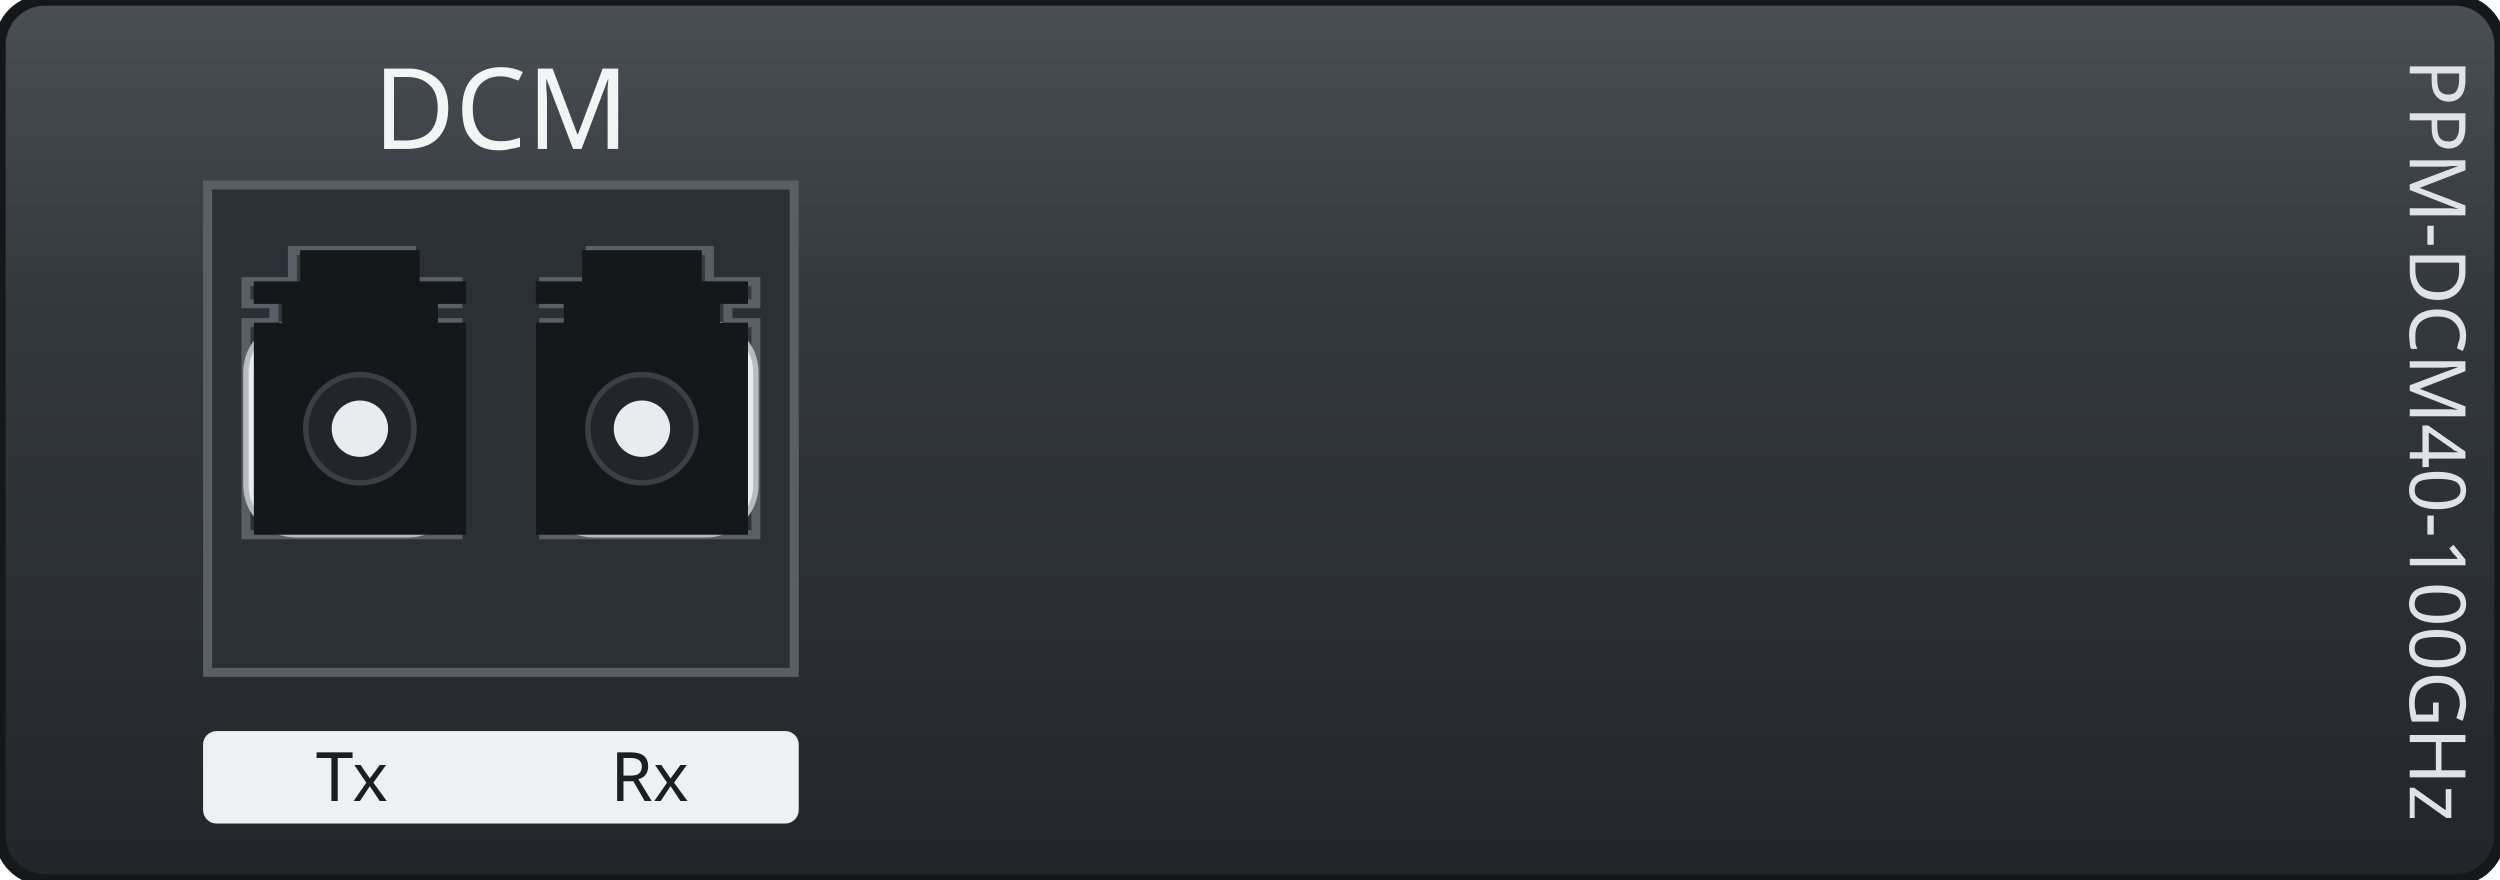
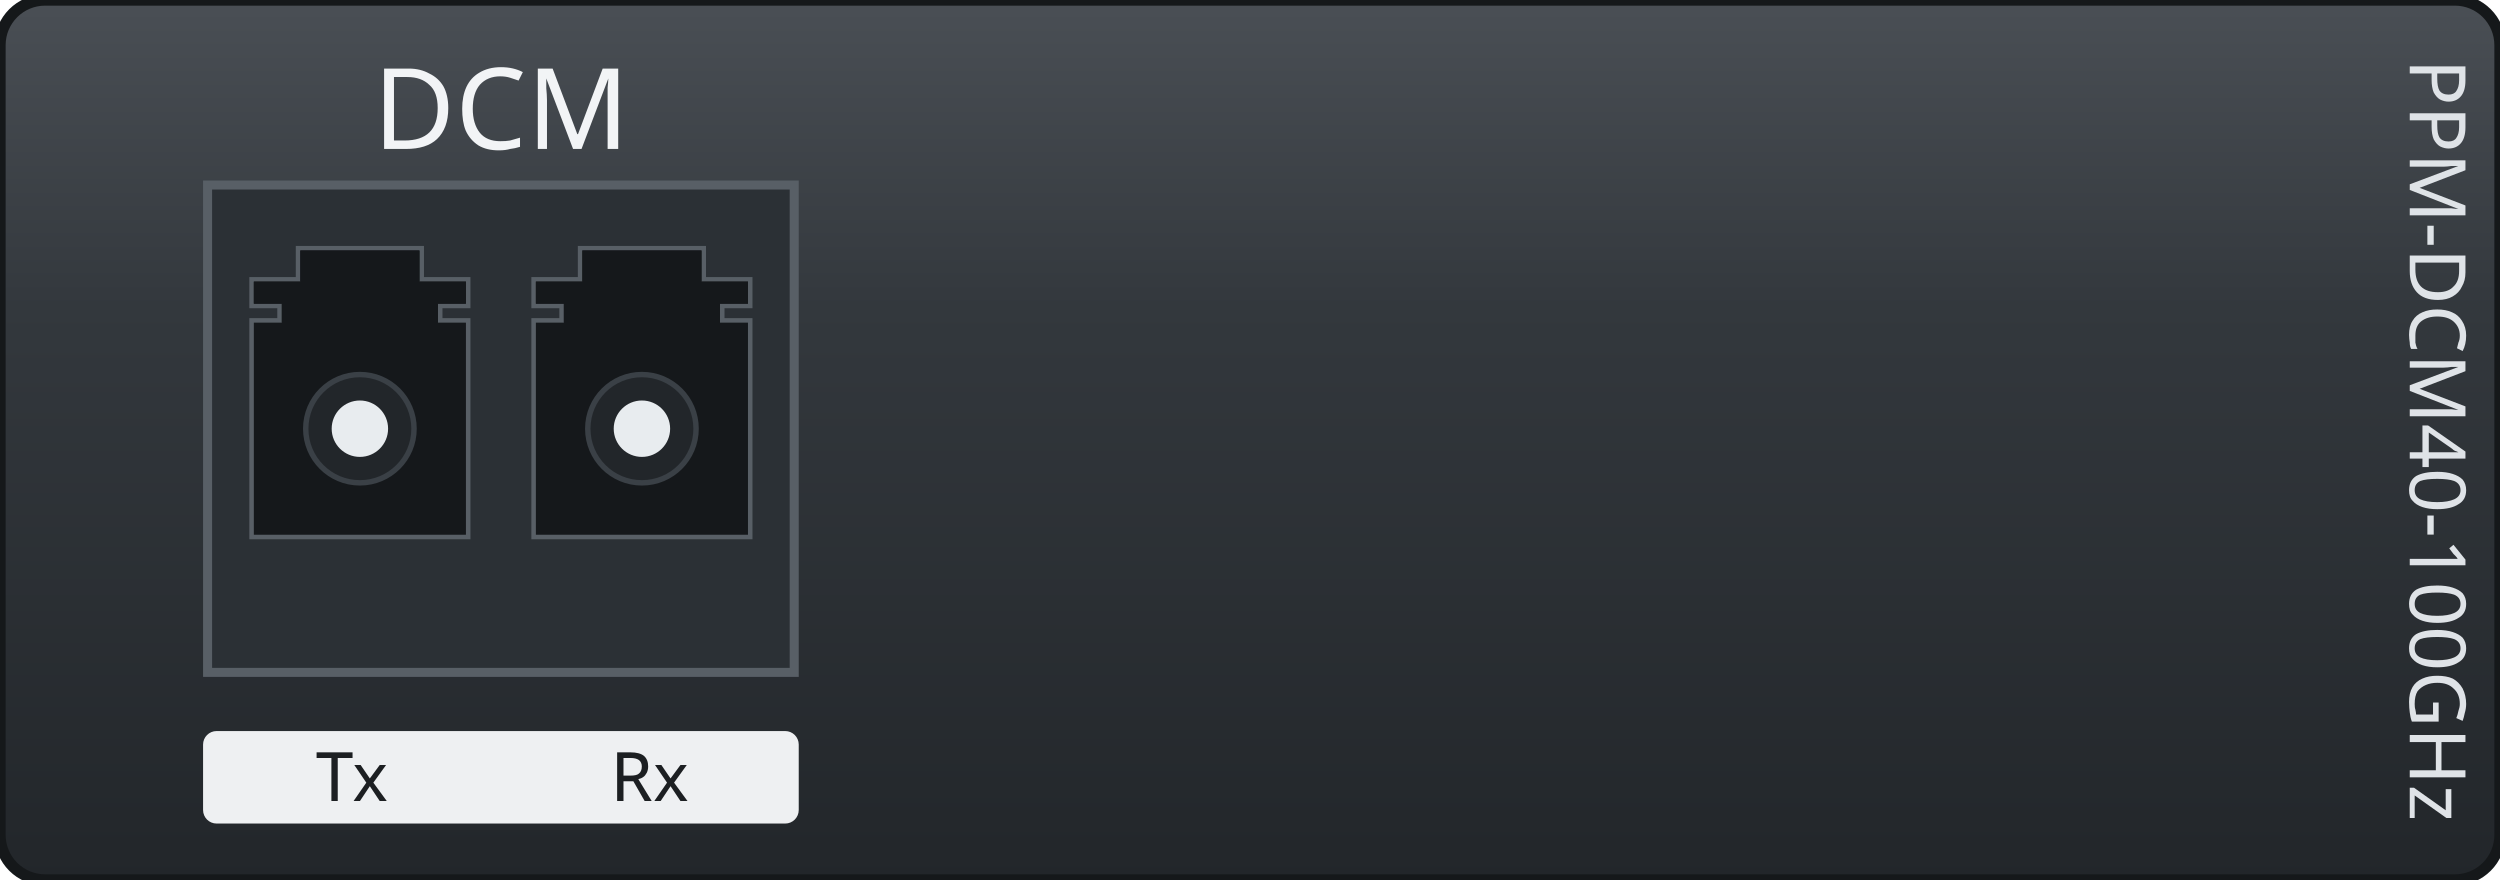
<svg xmlns="http://www.w3.org/2000/svg" width="55.4mm" height="19.5mm" viewBox="0 0 55.4 19.5">
  <style>
    [data-path] { cursor: pointer; }
    .state-on    { --led-color: #22c55e; }
    .state-up    { --led-color: #22c55e; }
    /* link and up are the same fact on an Ethernet lamp; see docs/rj45-family-design.md */
    .state-link  { --led-color: #22c55e; }
    .state-activity { --led-color: #86efac; }
    .state-ok    { --led-color: #22c55e; }
    .state-fault { --led-color: #ef4444; }
    .state-fail  { --led-color: #ef4444; }
    .state-locate { --led-color: #3b82f6; }
    .state-absent { opacity: 0.35; }
    /* A state is a colour AND a behaviour. Solid and blinking of the same colour
       are different facts on real hardware: on the S9510-28DC a solid green PWR
       is "system power good" and a blinking green PWR is "power good but BMC
       power fail". A blinking state that renders solid is the same failure as a
       state class nothing paints - it looks modelled and is not.
       blink animates opacity rather than fill, because each skin carries its own
       unlit colour in the fill fallback and a keyframe cannot name it. alternate
       animates fill, because two colours is the whole point, and takes its first
       value from the element's own fill. */
    @keyframes portrayal-blink {
      0%, 49.9% { opacity: 1; }
      50%, 100% { opacity: 0; }
    }
    @keyframes portrayal-alternate {
      0%, 49.9% { fill: var(--led-color, #3a3f44); }
      50%, 100% { fill: var(--led-color-alt, #3a3f44); }
    }
    .portrayal-highlight { filter: drop-shadow(0 0 1.2px #f59e0b) drop-shadow(0 0 0.5px #f59e0b); }
    .portrayal-dim { opacity: 0.25; }
    [data-class='region'].portrayal-highlight { stroke: #f59e0b; stroke-width: 0.7; filter: none; }
    .state-fail[data-class='psu'], .state-fail[data-class='fan'] { filter: drop-shadow(0 0 1.4px #ef4444); }
</style>
-   <g id="ppm-dcm-40" data-path="ppm-dcm-40" data-class="filter" data-behaviour="fills" data-ref="smartoptics/ppm-dcm-40@1:1.1.2" data-wall="#22262a" data-channel-spacing-ghz="100" data-compensating-length-km="40" data-media="fiber" data-model="PPM-DCM40-100GHz" data-role="dispersion-compensation" transform="translate(0,0)">
+   <g id="ppm-dcm-40" data-path="ppm-dcm-40" data-class="filter" data-behaviour="fills" data-ref="smartoptics/ppm-dcm-40@1:1.2.0" data-wall="#22262a" data-channel-spacing-ghz="100" data-compensating-length-km="40" data-media="fiber" data-model="PPM-DCM40-100GHz" data-role="dispersion-compensation" transform="translate(0,0)">
    <defs>
      <linearGradient id="ppm-dcm-40--plate" x1="0" y1="0" x2="0" y2="1">
        <stop offset="0" stop-color="#4a4f55" />
        <stop offset="0.35" stop-color="#33383d" />
        <stop offset="1" stop-color="#22262a" />
      </linearGradient>
    </defs>
    <rect id="ppm-dcm-40--body" x="0" y="0" width="55.4" height="19.5" rx="1.0" fill="url(#ppm-dcm-40--plate)" stroke="#15181a" stroke-width="0.25" />
    <g id="ppm-dcm-40--captions">
      <rect id="ppm-dcm-40--caption-dcm" x="4.5" y="16.2" width="13.2" height="2.05" rx="0.3" fill="#eef0f2" data-path="ppm-dcm-40/caption-dcm" data-class="marking" data-z-out="0.15" />
    </g>
    <g id="ppm-dcm-40--port-silkscreen" font-family="sans-serif" text-anchor="middle">
      <text x="11.1" y="3.3" font-size="2.5" fill="#f2f4f6">DCM</text>
      <text x="7.8" y="17.75" font-size="1.5" fill="#1c1f22">Tx</text>
      <text x="14.4" y="17.75" font-size="1.5" fill="#1c1f22">Rx</text>
    </g>
    <g id="ppm-dcm-40--part-silkscreen" font-family="sans-serif">
      <text x="53.4" y="9.75" font-size="1.72" fill="#dfe3e7" text-anchor="middle" transform="rotate(90 53.4 9.75)">PPM-DCM40-100GHz</text>
    </g>
-     <g id="ppm-dcm-40--dcm" data-path="ppm-dcm-40/dcm" data-class="port" data-ref="common/lc-duplex-adapter@3:3.4.1" data-connector="lc-duplex" data-media="fiber" data-role="dcm" transform="translate(4.5,4.0)">
-       <path id="ppm-dcm-40--dcm--bezel" fill-rule="evenodd" fill="#2b3035" stroke="#585f66" stroke-width="0.2" d="M 0.1 0.1 h 13 v 10.8 h -13 z            M 1.98 1.55 h 2.64 v 0.69 h 1.03 v 0.49 h -0.62 v 0.42 h 0.62 v 4.7              h -4.7 v -4.7 h 0.62 v -0.42 h -0.62 v -0.49 h 1.03 z            M 8.58 1.55 h 2.64 v 0.69 h 1.03 v 0.49 h -0.62 v 0.42 h 0.62 v 4.7              h -4.7 v -4.7 h 0.62 v -0.42 h -0.62 v -0.49 h 1.03 z" data-z-out="3.175" />
-       <rect id="ppm-dcm-40--dcm--cap-tx-inset" x="1.95" y="4.15" width="2.7" height="2.7" rx="0.7" fill="#d3d8dd" data-z-lift="9.525" data-depth="0.9" />
-       <rect id="ppm-dcm-40--dcm--cap-rx-inset" x="8.55" y="4.15" width="2.7" height="2.7" rx="0.7" fill="#d3d8dd" data-z-lift="9.525" data-depth="0.9" />
-       <rect id="ppm-dcm-40--dcm--cap-tx" x="0.95" y="3.15" width="4.7" height="4.7" rx="1.1" fill="#e9ecef" stroke="#b6bcc2" stroke-width="0.12" data-path="ppm-dcm-40/dcm/cap-tx" data-class="cap" data-z-out="9.525" data-z-lift="3.175" data-z-color="#e9ecef" />
-       <rect id="ppm-dcm-40--dcm--cap-rx" x="7.55" y="3.15" width="4.7" height="4.7" rx="1.1" fill="#e9ecef" stroke="#b6bcc2" stroke-width="0.12" data-path="ppm-dcm-40/dcm/cap-rx" data-class="cap" data-z-out="9.525" data-z-lift="3.175" data-z-color="#e9ecef" />
+     <g id="ppm-dcm-40--dcm" data-path="ppm-dcm-40/dcm" data-class="port" data-ref="common/lc-duplex-adapter@4:4.0.0" data-connector="lc-duplex" data-media="fiber" data-role="dcm" transform="translate(4.5,4.0)">
+       <path id="ppm-dcm-40--dcm--bezel" fill-rule="evenodd" fill="#2b3035" stroke="#585f66" stroke-width="0.2" d="M 0.1 0.1 h 13 v 10.8 h -13 z            M 2.155 1.55 h 2.64 v 0.69 h 1.03 v 0.49 h -0.62 v 0.42 h 0.62 v 4.7              h -4.7 v -4.7 h 0.62 v -0.42 h -0.62 v -0.49 h 1.03 z            M 8.405 1.55 h 2.64 v 0.69 h 1.03 v 0.49 h -0.62 v 0.42 h 0.62 v 4.7              h -4.7 v -4.7 h 0.62 v -0.42 h -0.62 v -0.49 h 1.03 z" data-z-out="3.175" />
      <g id="ppm-dcm-40--dcm--tx" data-path="ppm-dcm-40/dcm/tx" data-class="port" data-ref="std/lc-bore@3:3.0.0" data-depth="4.5" data-wall="#4a4f55" data-cavity="bore" data-connector="lc" data-media="fiber" transform="translate(1.125,1.55) rotate(180 2.35 3.15)" data-z-lift="3.175">
        <path id="ppm-dcm-40--dcm--tx--bore" fill="#15181b" d="     M 0 0 h 4.7 v 4.70     h -0.62 v 0.42 h 0.62 v 0.49     h -1.03 v 0.69 h -2.64 v -0.69     h -1.03 v -0.49 h 0.62 v -0.42 h -0.62 z" data-path="ppm-dcm-40/dcm/tx/bore" data-class="cutout" />
        <rect id="ppm-dcm-40--dcm--tx--key-neck" x="0.62" y="4.70" width="3.46" height="0.42" fill="#15181b" data-z-top="3.6" />
        <rect id="ppm-dcm-40--dcm--tx--key-shoulder" x="0" y="5.12" width="4.7" height="0.49" fill="#15181b" data-z-top="2.9" />
        <rect id="ppm-dcm-40--dcm--tx--key-tongue" x="1.03" y="5.61" width="2.64" height="0.69" fill="#15181b" data-z-top="2.2" />
        <circle id="ppm-dcm-40--dcm--tx--sleeve" cx="2.35" cy="2.35" r="1.2" fill="#22262a" stroke="#3a4046" stroke-width="0.12" />
        <circle id="ppm-dcm-40--dcm--tx--ferrule" cx="2.35" cy="2.35" r="0.625" fill="#e8ecef" data-z-top="3.6" data-z-color="#e8ecef" />
        <g data-cp="mate" data-cp-at="2.35 2.35" data-cp-dir="front" />
      </g>
      <g id="ppm-dcm-40--dcm--rx" data-path="ppm-dcm-40/dcm/rx" data-class="port" data-ref="std/lc-bore@3:3.0.0" data-depth="4.5" data-wall="#4a4f55" data-cavity="bore" data-connector="lc" data-media="fiber" transform="translate(7.375,1.55) rotate(180 2.35 3.15)" data-z-lift="3.175">
        <path id="ppm-dcm-40--dcm--rx--bore" fill="#15181b" d="     M 0 0 h 4.7 v 4.70     h -0.62 v 0.42 h 0.62 v 0.49     h -1.03 v 0.69 h -2.64 v -0.69     h -1.03 v -0.49 h 0.62 v -0.42 h -0.62 z" data-path="ppm-dcm-40/dcm/rx/bore" data-class="cutout" />
        <rect id="ppm-dcm-40--dcm--rx--key-neck" x="0.62" y="4.70" width="3.46" height="0.42" fill="#15181b" data-z-top="3.6" />
        <rect id="ppm-dcm-40--dcm--rx--key-shoulder" x="0" y="5.12" width="4.7" height="0.49" fill="#15181b" data-z-top="2.9" />
        <rect id="ppm-dcm-40--dcm--rx--key-tongue" x="1.03" y="5.61" width="2.64" height="0.69" fill="#15181b" data-z-top="2.2" />
        <circle id="ppm-dcm-40--dcm--rx--sleeve" cx="2.35" cy="2.35" r="1.2" fill="#22262a" stroke="#3a4046" stroke-width="0.12" />
        <circle id="ppm-dcm-40--dcm--rx--ferrule" cx="2.35" cy="2.35" r="0.625" fill="#e8ecef" data-z-top="3.6" data-z-color="#e8ecef" />
        <g data-cp="mate" data-cp-at="2.35 2.35" data-cp-dir="front" />
      </g>
      <g data-cp="optical" data-cp-at="6.6 5.5" data-cp-dir="front" />
    </g>
  </g>
</svg>
